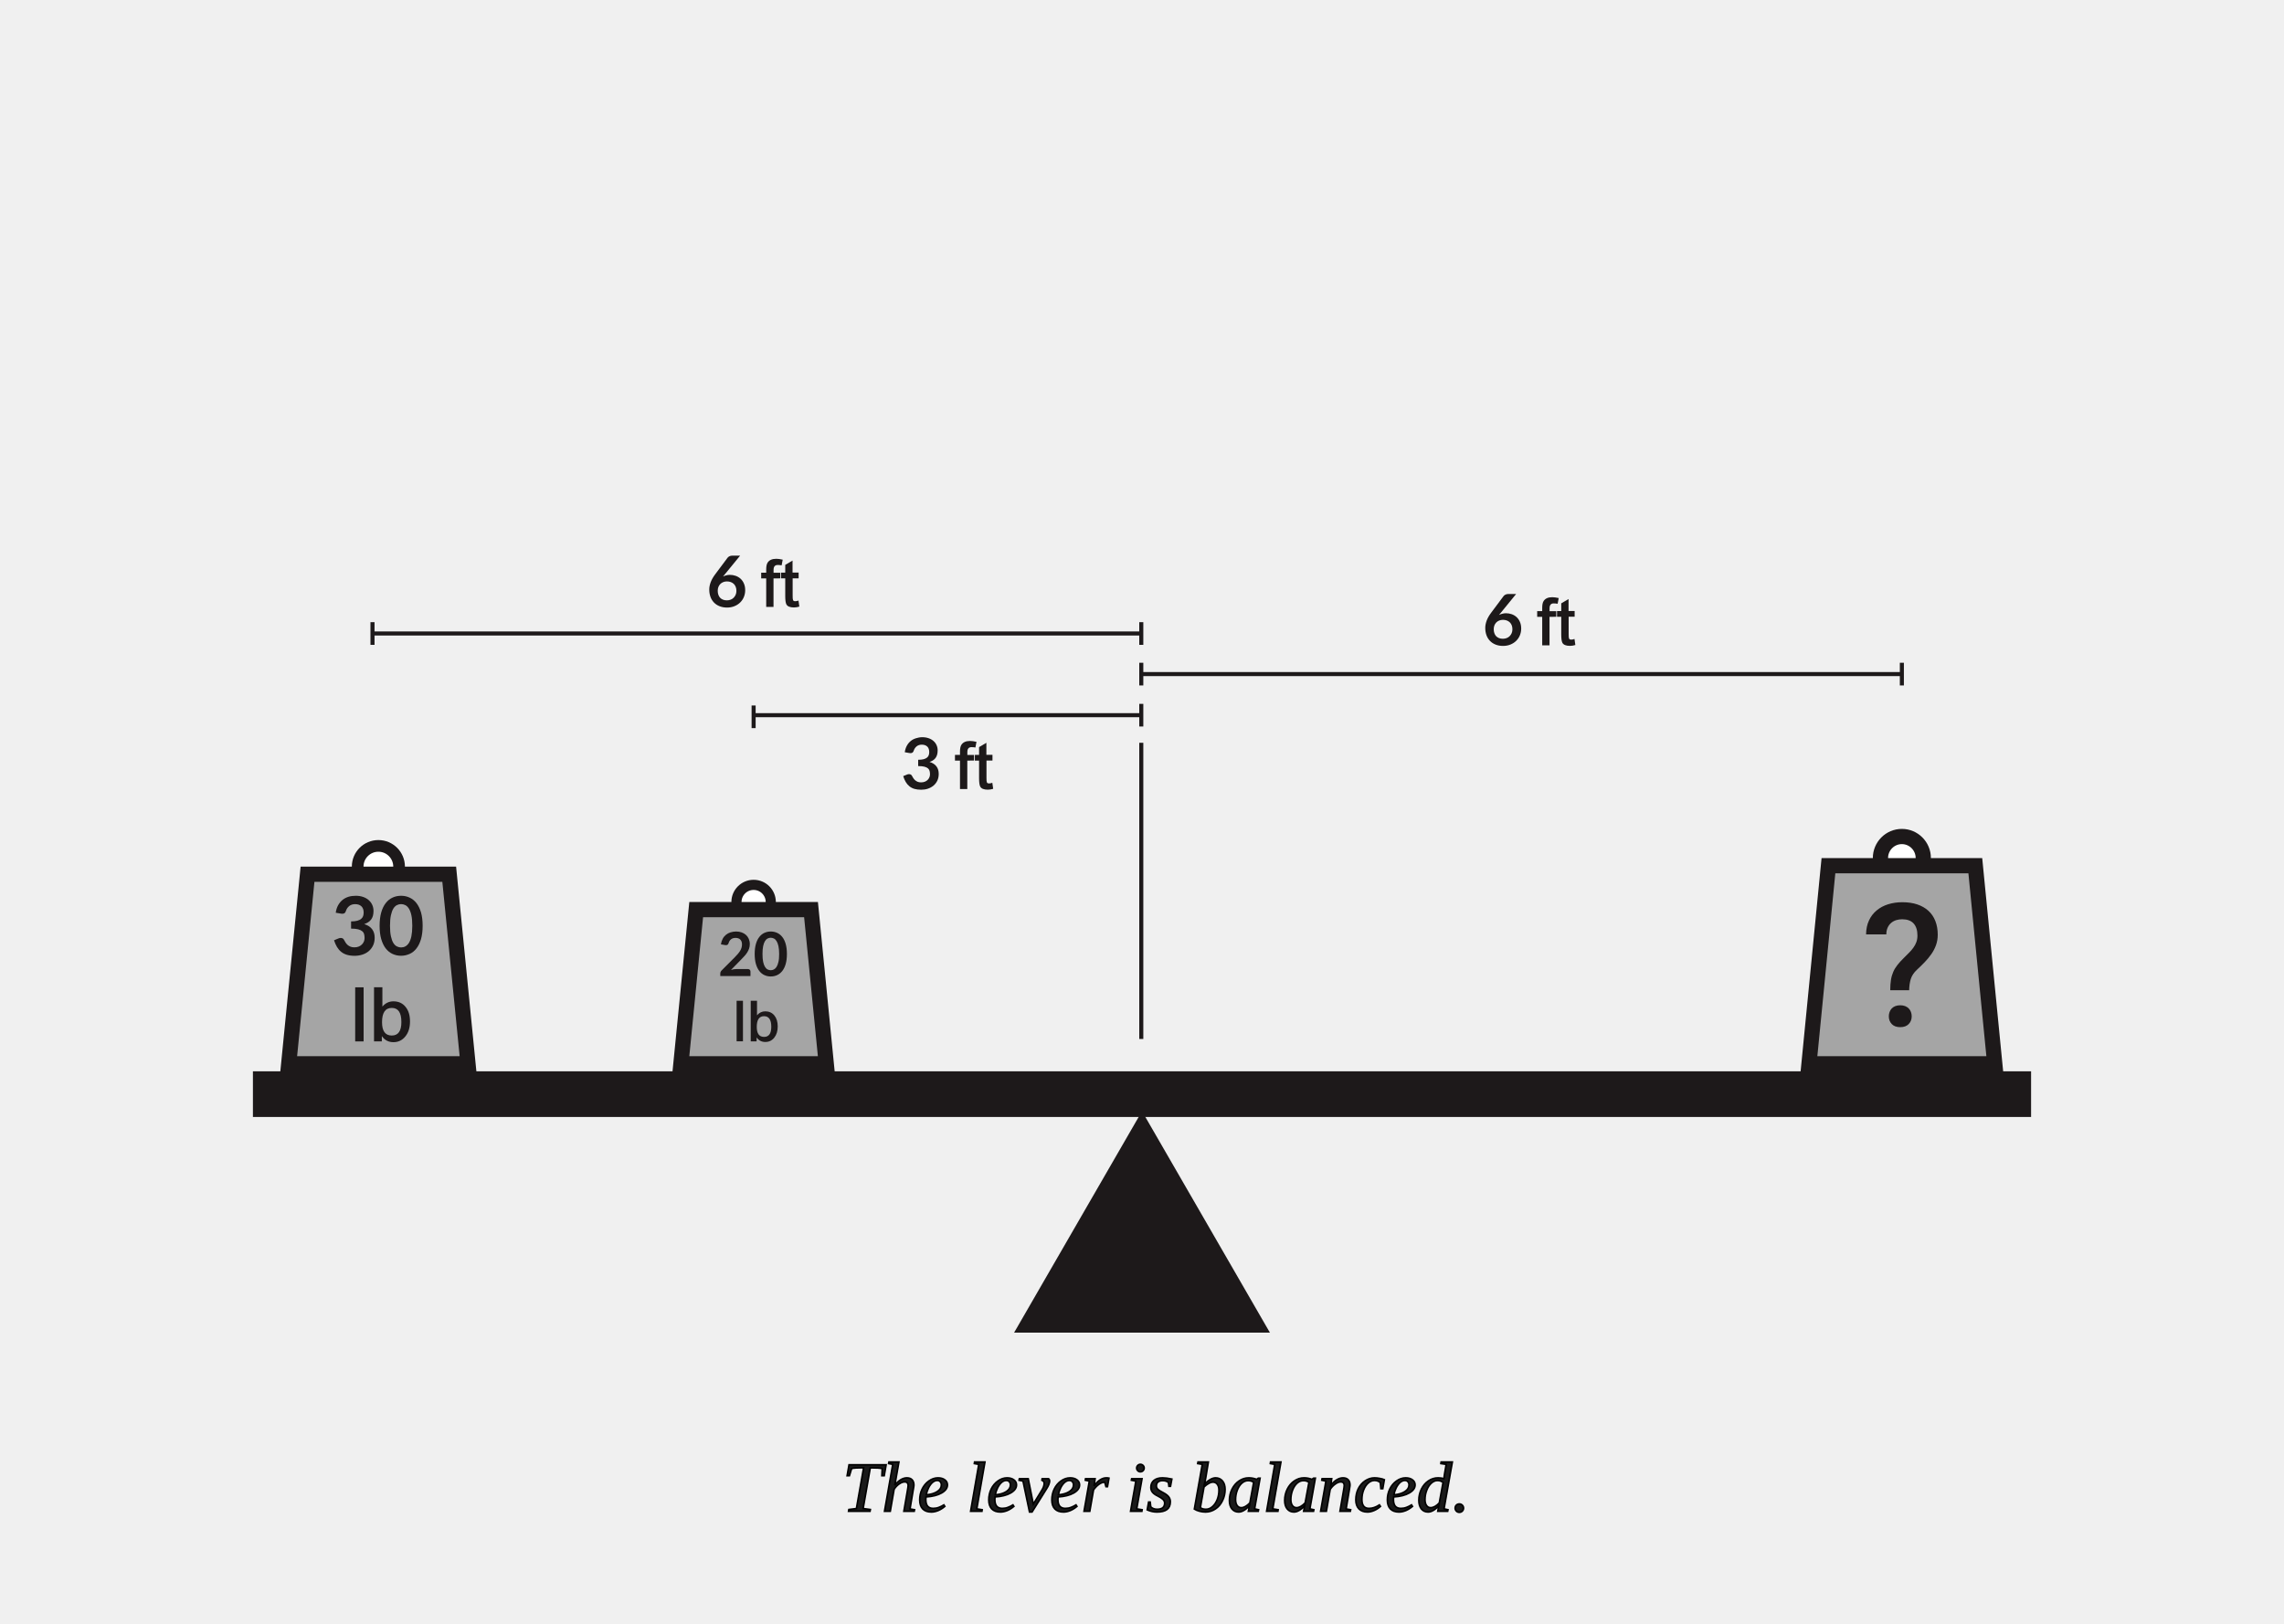
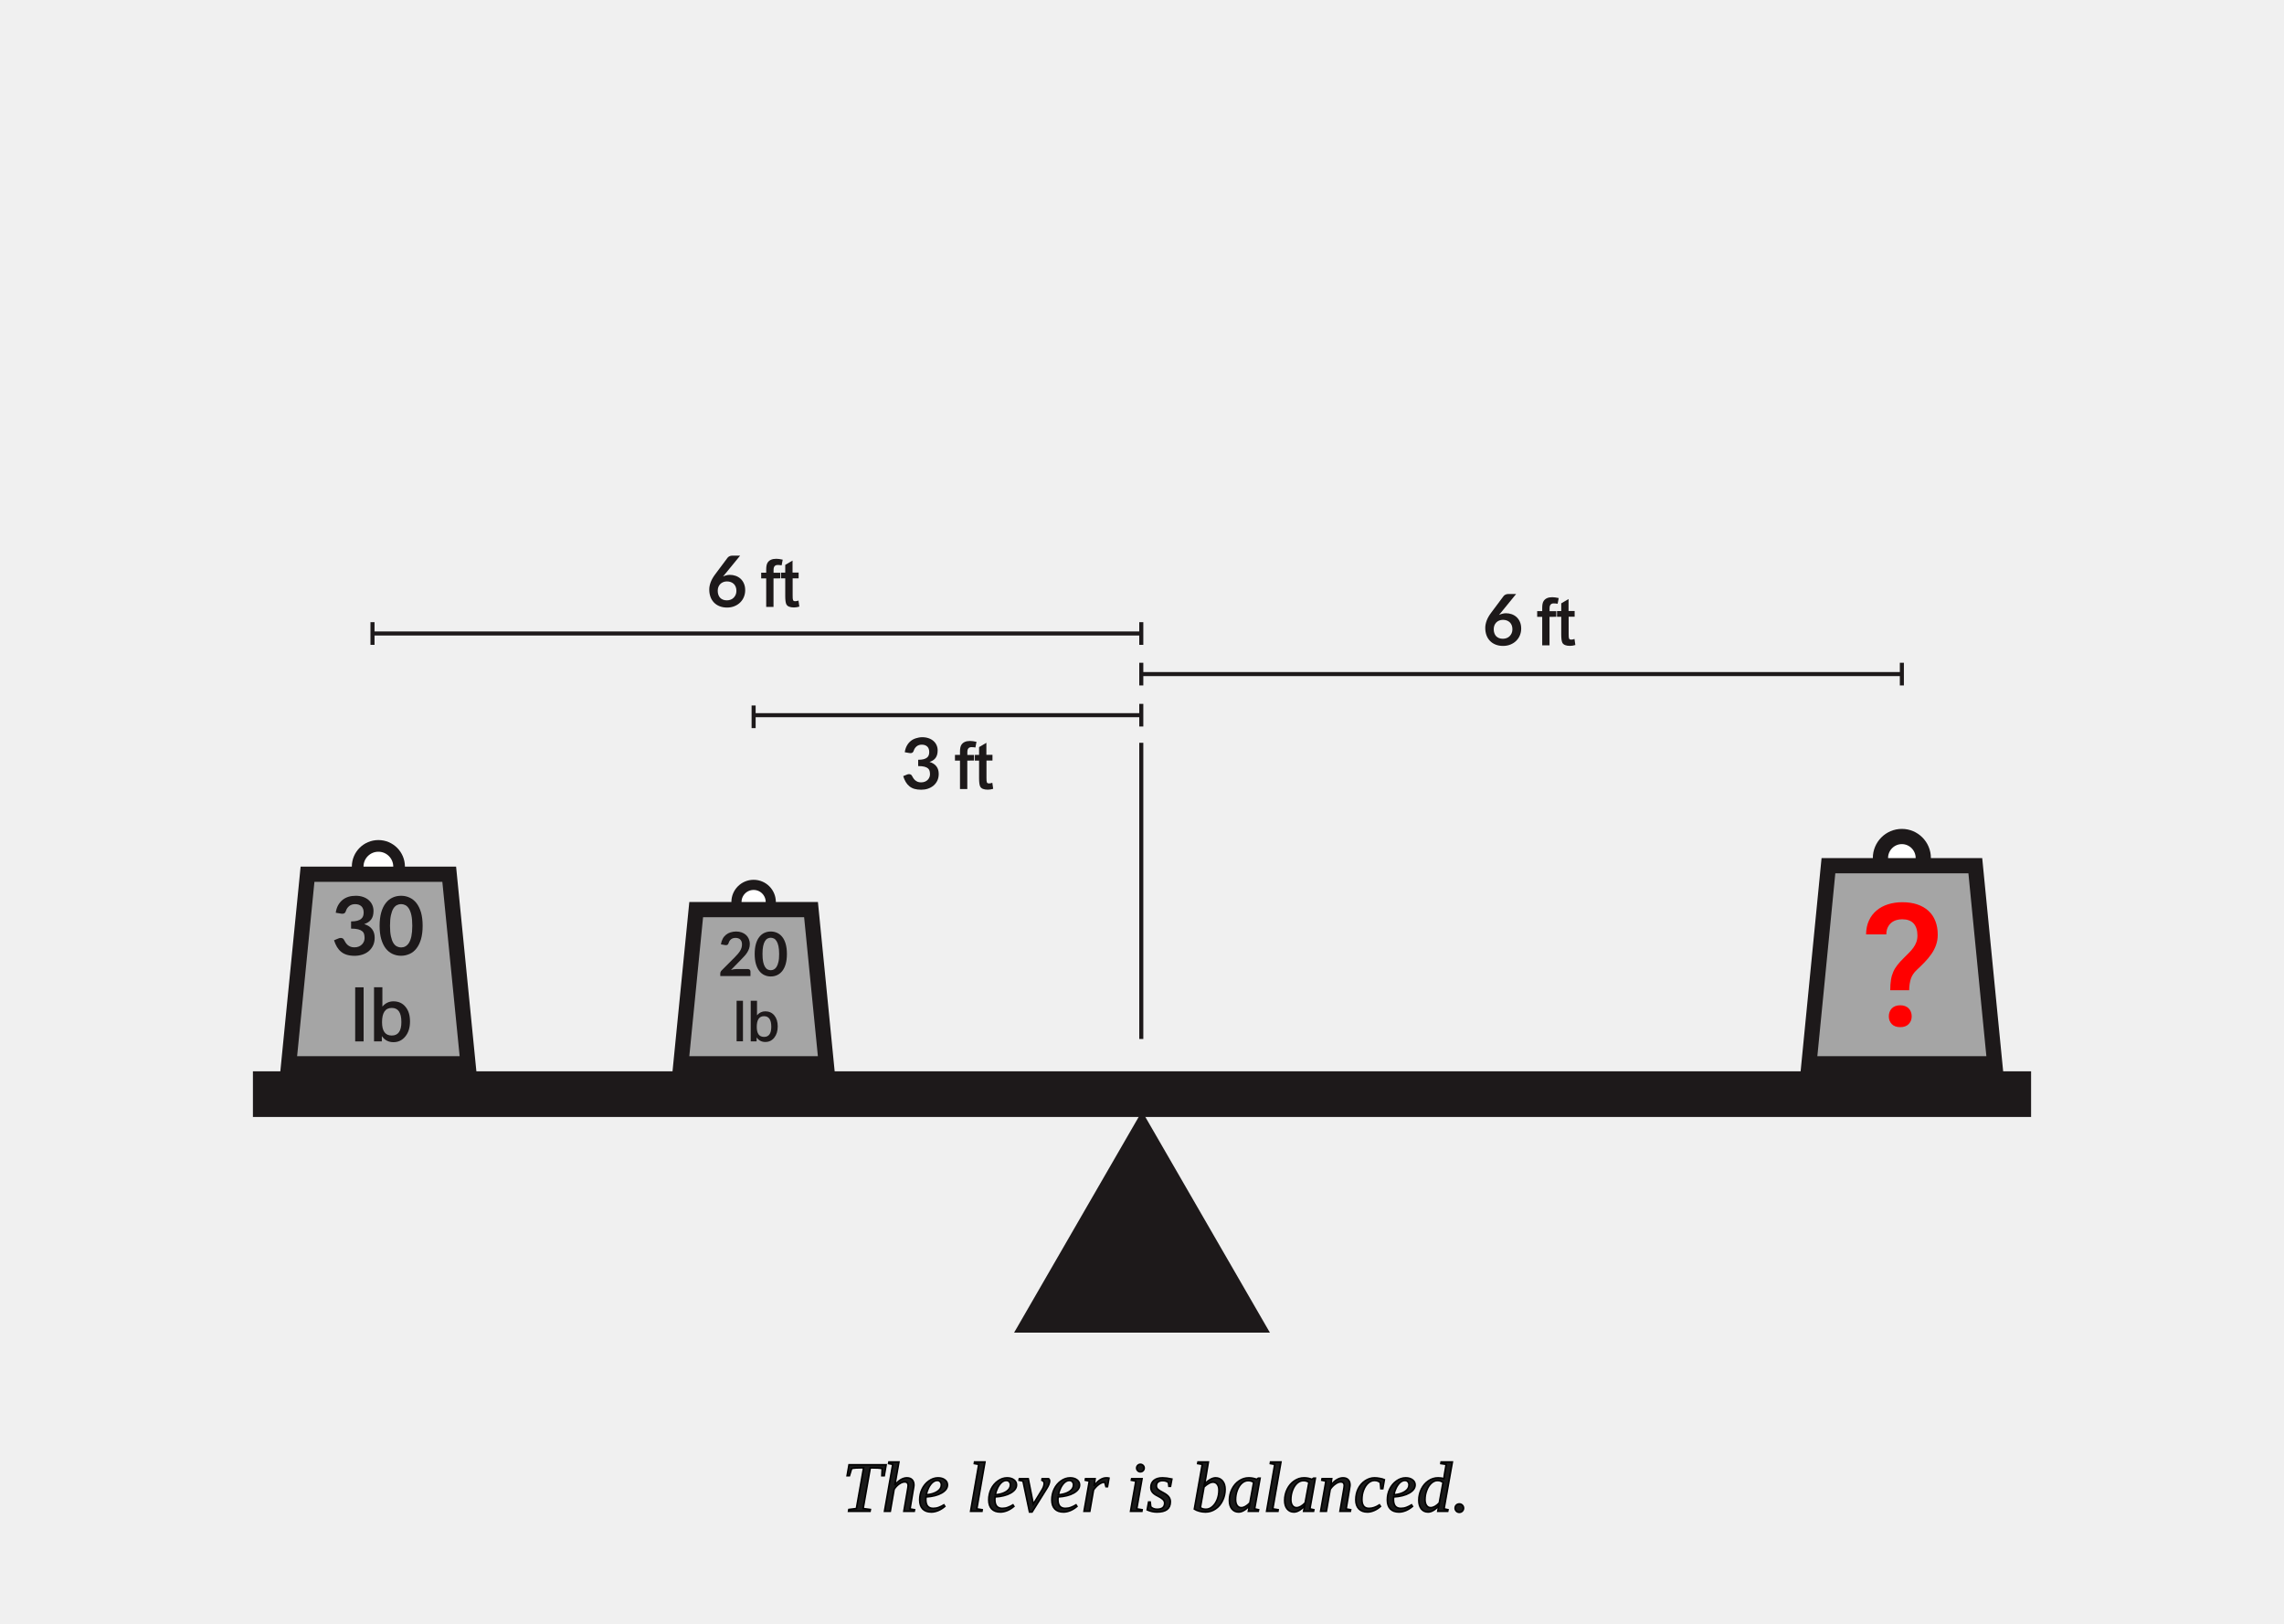
<svg xmlns="http://www.w3.org/2000/svg" version="1.1" id="Layer_1" x="0px" y="0px" viewBox="0 0 450 320" style="enable-background:new 0 0 450 320;" xml:space="preserve">
  <defs id="defs31" />
  <style type="text/css" id="style1">
	.st0{display:none;}
	.st1{fill:#1D191A;}
	.st2{fill:none;stroke:#1D191A;stroke-width:9;stroke-miterlimit:10;}
	.st3{fill:#FFFFFF;stroke:#1D191A;stroke-width:2.3;stroke-miterlimit:10;}
	.st4{fill:#A5A5A5;}
	.st5{fill:#FFFFFF;stroke:#1D191A;stroke-width:2;stroke-miterlimit:10;}
	.st6{fill:none;stroke:#1D191A;stroke-width:0.8;stroke-miterlimit:10;}
	.st7{fill:#FFFFFF;stroke:#1D191A;stroke-width:3;stroke-miterlimit:10;}
</style>
  <g id="g1" transform="translate(0,27.1)">
    <polygon class="st1" points="247.6,234.02 202.4,234.02 225,194.88 " id="polygon1" />
    <path class="st1" d="m 225,197.88 10,17.32 10,17.32 h -20 -20 l 10,-17.32 10,-17.32 m 0,-6 -12.6,21.82 -12.6,21.82 H 225 250.2 L 237.6,213.7 Z" id="path1" />
  </g>
  <line class="st2" x1="49.83" y1="215.62" x2="400.17" y2="215.62" id="line1" />
  <circle class="st3" cx="74.55" cy="170.78" r="4.08" id="circle1" />
  <g id="g2" transform="translate(1.4,27.1)">
    <polygon class="st4" points="90.81,182.53 55.49,182.53 59.19,145.18 87.1,145.18 " id="polygon2" />
    <path class="st1" d="m 85.75,146.68 3.41,34.36 H 57.14 l 3.41,-34.36 h 25.2 m 2.71,-3 H 57.83 l -4,40.36 h 38.63 z" id="path2" />
  </g>
  <circle class="st5" cx="148.48" cy="177.76" r="3.38" id="circle2" />
  <g id="g3" transform="translate(0,27.1)">
    <polygon class="st4" points="137.18,152.16 159.79,152.16 162.8,182.53 134.17,182.53 " id="polygon3" />
    <path class="st1" d="m 158.43,153.66 2.71,27.38 h -25.33 l 2.71,-27.38 h 19.91 m 2.72,-3 h -25.34 l -3.31,33.38 h 31.95 z" id="path3" />
  </g>
  <g id="g4" transform="translate(0,27.1)">
    <line class="st6" x1="225" y1="105.74" x2="374.71" y2="105.74" id="line3" />
  </g>
  <g id="g5" transform="translate(0,27.1)">
    <line class="st6" x1="73.39" y1="97.74" x2="224.86" y2="97.74" id="line4" />
  </g>
  <g id="g6" transform="translate(0,27.1)">
    <line class="st6" x1="148.48" y1="113.84" x2="224.85" y2="113.84" id="line5" />
  </g>
  <g id="g9" transform="translate(0,27.1)">
    <ellipse class="st7" cx="374.71" cy="142" rx="4.22" ry="4.25" id="ellipse6" />
    <g id="g7">
      <polygon class="st4" points="360.25,143.5 389.18,143.5 393.02,182.53 356.41,182.53 " id="polygon6" />
      <path class="st1" d="m 387.82,145 3.54,36.04 h -33.3 L 361.6,145 h 26.22 m 2.72,-3 h -31.65 l -4.13,42.04 h 39.91 z" id="path6" />
    </g>
-     <g id="g8">
-       <path class="st1" d="m 372.42,168.04 c 0,-0.78 0.05,-1.47 0.14,-2.04 0.09,-0.57 0.25,-1.11 0.46,-1.59 0.21,-0.48 0.49,-0.93 0.83,-1.36 0.34,-0.43 0.76,-0.89 1.25,-1.37 0.37,-0.36 0.72,-0.71 1.04,-1.04 0.32,-0.32 0.61,-0.66 0.85,-1 0.25,-0.34 0.44,-0.71 0.58,-1.09 0.14,-0.39 0.21,-0.82 0.21,-1.29 0,-1.04 -0.26,-1.83 -0.76,-2.38 -0.51,-0.55 -1.26,-0.82 -2.24,-0.82 -0.4,0 -0.77,0.05 -1.15,0.16 -0.37,0.11 -0.71,0.29 -1,0.53 -0.29,0.24 -0.53,0.55 -0.71,0.93 -0.18,0.38 -0.27,0.83 -0.27,1.36 h -3.99 c 0.01,-1.04 0.2,-1.95 0.57,-2.74 0.36,-0.79 0.87,-1.45 1.51,-1.98 0.64,-0.54 1.39,-0.94 2.25,-1.21 0.86,-0.27 1.79,-0.41 2.8,-0.41 1.1,0 2.09,0.14 2.95,0.43 0.86,0.29 1.6,0.71 2.2,1.26 0.6,0.55 1.06,1.22 1.37,2.02 0.31,0.79 0.47,1.69 0.47,2.7 0,0.73 -0.12,1.41 -0.34,2.04 -0.23,0.63 -0.53,1.22 -0.92,1.77 -0.38,0.55 -0.82,1.08 -1.31,1.59 -0.49,0.51 -1,1.01 -1.53,1.5 -0.6,0.55 -1,1.16 -1.21,1.81 -0.2,0.66 -0.31,1.4 -0.32,2.22 z m -0.28,5.15 c 0,-0.31 0.05,-0.59 0.15,-0.86 0.1,-0.27 0.24,-0.5 0.43,-0.7 0.19,-0.2 0.43,-0.35 0.71,-0.46 0.28,-0.11 0.6,-0.16 0.96,-0.16 0.36,0 0.68,0.05 0.96,0.16 0.28,0.11 0.52,0.27 0.71,0.46 0.19,0.2 0.34,0.43 0.44,0.7 0.1,0.27 0.15,0.55 0.15,0.86 0,0.61 -0.2,1.11 -0.59,1.52 -0.4,0.41 -0.95,0.61 -1.67,0.61 -0.72,0 -1.28,-0.2 -1.67,-0.61 -0.39,-0.41 -0.58,-0.92 -0.58,-1.52 z" id="path7" />
+     <g id="g8" style="fill:#ff0000">
+       <path class="st1" d="m 372.42,168.04 c 0,-0.78 0.05,-1.47 0.14,-2.04 0.09,-0.57 0.25,-1.11 0.46,-1.59 0.21,-0.48 0.49,-0.93 0.83,-1.36 0.34,-0.43 0.76,-0.89 1.25,-1.37 0.37,-0.36 0.72,-0.71 1.04,-1.04 0.32,-0.32 0.61,-0.66 0.85,-1 0.25,-0.34 0.44,-0.71 0.58,-1.09 0.14,-0.39 0.21,-0.82 0.21,-1.29 0,-1.04 -0.26,-1.83 -0.76,-2.38 -0.51,-0.55 -1.26,-0.82 -2.24,-0.82 -0.4,0 -0.77,0.05 -1.15,0.16 -0.37,0.11 -0.71,0.29 -1,0.53 -0.29,0.24 -0.53,0.55 -0.71,0.93 -0.18,0.38 -0.27,0.83 -0.27,1.36 h -3.99 c 0.01,-1.04 0.2,-1.95 0.57,-2.74 0.36,-0.79 0.87,-1.45 1.51,-1.98 0.64,-0.54 1.39,-0.94 2.25,-1.21 0.86,-0.27 1.79,-0.41 2.8,-0.41 1.1,0 2.09,0.14 2.95,0.43 0.86,0.29 1.6,0.71 2.2,1.26 0.6,0.55 1.06,1.22 1.37,2.02 0.31,0.79 0.47,1.69 0.47,2.7 0,0.73 -0.12,1.41 -0.34,2.04 -0.23,0.63 -0.53,1.22 -0.92,1.77 -0.38,0.55 -0.82,1.08 -1.31,1.59 -0.49,0.51 -1,1.01 -1.53,1.5 -0.6,0.55 -1,1.16 -1.21,1.81 -0.2,0.66 -0.31,1.4 -0.32,2.22 z m -0.28,5.15 c 0,-0.31 0.05,-0.59 0.15,-0.86 0.1,-0.27 0.24,-0.5 0.43,-0.7 0.19,-0.2 0.43,-0.35 0.71,-0.46 0.28,-0.11 0.6,-0.16 0.96,-0.16 0.36,0 0.68,0.05 0.96,0.16 0.28,0.11 0.52,0.27 0.71,0.46 0.19,0.2 0.34,0.43 0.44,0.7 0.1,0.27 0.15,0.55 0.15,0.86 0,0.61 -0.2,1.11 -0.59,1.52 -0.4,0.41 -0.95,0.61 -1.67,0.61 -0.72,0 -1.28,-0.2 -1.67,-0.61 -0.39,-0.41 -0.58,-0.92 -0.58,-1.52 z" id="path7" style="fill:#ff0000" />
    </g>
  </g>
  <line class="st6" x1="73.39" y1="122.61" x2="73.39" y2="127.08" id="line9" />
  <line class="st6" x1="224.86" y1="122.61" x2="224.86" y2="127.08" id="line10" />
  <line class="st6" x1="224.86" y1="130.61" x2="224.86" y2="135.08" id="line11" />
  <line class="st6" x1="148.48" y1="139.03" x2="148.48" y2="143.49" id="line12" />
  <line class="st6" x1="224.86" y1="138.71" x2="224.86" y2="143.17" id="line13" />
  <line class="st6" x1="374.71" y1="130.61" x2="374.71" y2="135.08" id="line14" />
  <line class="st6" x1="224.86" y1="146.38" x2="224.86" y2="204.75" id="line15" />
  <g id="g19" transform="translate(1.4,27.1)">
    <g id="g16">
      <path class="st1" d="m 68.71,149.43 c 0.53,0 1.01,0.08 1.44,0.23 0.43,0.15 0.8,0.36 1.1,0.63 0.3,0.27 0.54,0.59 0.7,0.95 0.16,0.36 0.24,0.75 0.24,1.18 0,0.37 -0.04,0.69 -0.12,0.97 -0.08,0.28 -0.2,0.52 -0.36,0.73 -0.16,0.21 -0.35,0.38 -0.58,0.53 -0.23,0.14 -0.48,0.26 -0.77,0.36 0.69,0.22 1.21,0.55 1.55,1 0.34,0.45 0.51,1.01 0.51,1.69 0,0.58 -0.11,1.09 -0.32,1.53 -0.21,0.44 -0.5,0.81 -0.86,1.12 -0.36,0.3 -0.78,0.53 -1.26,0.68 -0.48,0.15 -0.98,0.23 -1.52,0.23 -0.58,0 -1.09,-0.07 -1.52,-0.2 -0.43,-0.13 -0.81,-0.33 -1.13,-0.59 -0.32,-0.26 -0.59,-0.58 -0.82,-0.96 -0.22,-0.38 -0.42,-0.82 -0.58,-1.31 l 0.87,-0.36 c 0.15,-0.06 0.3,-0.1 0.46,-0.1 0.14,0 0.26,0.03 0.37,0.09 0.11,0.06 0.19,0.14 0.25,0.26 0.1,0.19 0.2,0.37 0.32,0.55 0.11,0.18 0.25,0.34 0.41,0.48 0.16,0.14 0.35,0.26 0.56,0.34 0.22,0.09 0.47,0.13 0.77,0.13 0.34,0 0.63,-0.05 0.88,-0.16 0.25,-0.11 0.46,-0.25 0.63,-0.43 0.17,-0.18 0.29,-0.37 0.38,-0.59 0.08,-0.22 0.12,-0.43 0.12,-0.65 0,-0.28 -0.03,-0.53 -0.09,-0.76 -0.06,-0.23 -0.18,-0.42 -0.37,-0.58 -0.19,-0.16 -0.46,-0.29 -0.8,-0.38 -0.35,-0.09 -0.82,-0.14 -1.4,-0.14 v -1.42 c 0.49,0 0.89,-0.04 1.21,-0.13 0.32,-0.09 0.57,-0.2 0.76,-0.36 0.19,-0.15 0.32,-0.33 0.4,-0.55 0.07,-0.21 0.11,-0.45 0.11,-0.7 0,-0.55 -0.15,-0.96 -0.45,-1.24 -0.3,-0.28 -0.71,-0.42 -1.22,-0.42 -0.47,0 -0.86,0.12 -1.17,0.37 -0.31,0.25 -0.53,0.57 -0.65,0.95 -0.06,0.2 -0.15,0.35 -0.26,0.44 -0.11,0.09 -0.26,0.13 -0.44,0.13 -0.09,0 -0.18,-0.01 -0.27,-0.02 l -1.04,-0.18 c 0.08,-0.56 0.23,-1.04 0.46,-1.46 0.23,-0.42 0.52,-0.77 0.86,-1.05 0.34,-0.28 0.74,-0.49 1.18,-0.63 0.44,-0.14 0.94,-0.2 1.46,-0.2 z" id="path15" />
      <path class="st1" d="m 81.87,155.34 c 0,1.01 -0.11,1.88 -0.32,2.63 -0.22,0.74 -0.52,1.36 -0.9,1.84 -0.38,0.49 -0.83,0.85 -1.35,1.08 -0.52,0.23 -1.08,0.36 -1.68,0.36 -0.6,0 -1.16,-0.12 -1.68,-0.36 -0.52,-0.24 -0.96,-0.6 -1.34,-1.08 -0.38,-0.49 -0.67,-1.1 -0.89,-1.84 -0.21,-0.74 -0.32,-1.62 -0.32,-2.63 0,-1.01 0.11,-1.89 0.32,-2.63 0.21,-0.74 0.51,-1.35 0.89,-1.84 0.38,-0.49 0.83,-0.85 1.34,-1.08 0.51,-0.24 1.07,-0.36 1.68,-0.36 0.61,0 1.16,0.12 1.68,0.36 0.52,0.24 0.97,0.6 1.35,1.08 0.38,0.49 0.68,1.1 0.9,1.84 0.21,0.74 0.32,1.62 0.32,2.63 z m -2.04,0 c 0,-0.84 -0.06,-1.53 -0.18,-2.08 -0.12,-0.55 -0.29,-0.99 -0.49,-1.31 -0.21,-0.33 -0.44,-0.55 -0.71,-0.68 -0.27,-0.13 -0.54,-0.2 -0.83,-0.2 -0.28,0 -0.56,0.07 -0.82,0.2 -0.26,0.13 -0.5,0.36 -0.7,0.68 -0.2,0.33 -0.36,0.76 -0.48,1.31 -0.12,0.55 -0.18,1.24 -0.18,2.08 0,0.84 0.06,1.53 0.18,2.08 0.12,0.55 0.28,0.99 0.48,1.31 0.2,0.33 0.44,0.55 0.7,0.68 0.26,0.13 0.54,0.2 0.82,0.2 0.29,0 0.57,-0.06 0.83,-0.2 0.26,-0.14 0.5,-0.36 0.71,-0.68 0.21,-0.33 0.37,-0.76 0.49,-1.31 0.11,-0.55 0.18,-1.24 0.18,-2.08 z" id="path16" />
    </g>
    <g id="g18">
      <path class="st1" d="m 68.58,167.47 h 1.66 v 10.66 h -1.66 z" id="path17" />
      <path class="st1" d="m 72.29,178.12 v -10.66 h 1.65 v 3.81 c 0.59,-0.69 1.31,-1.04 2.18,-1.04 0.99,0 1.79,0.36 2.38,1.09 0.59,0.71 0.88,1.67 0.88,2.88 0,1.21 -0.3,2.19 -0.91,2.94 -0.61,0.76 -1.39,1.14 -2.35,1.14 -0.98,0 -1.74,-0.4 -2.29,-1.2 v 1.04 z m 3.5,-1.15 c 1.26,0 1.89,-0.88 1.89,-2.66 0,-1.86 -0.63,-2.78 -1.89,-2.78 -1.28,0 -1.92,0.94 -1.92,2.82 0,1.75 0.64,2.62 1.92,2.62 z" id="path18" />
    </g>
  </g>
  <g id="g23" transform="translate(0,27.1)">
    <g id="g20">
      <path class="st1" d="m 145.03,156.47 c 0.4,0 0.77,0.06 1.1,0.18 0.33,0.12 0.62,0.29 0.85,0.5 0.24,0.22 0.42,0.48 0.55,0.78 0.13,0.3 0.2,0.64 0.2,1.01 0,0.32 -0.05,0.62 -0.14,0.89 -0.09,0.27 -0.22,0.53 -0.38,0.78 -0.16,0.25 -0.34,0.49 -0.56,0.72 -0.21,0.23 -0.43,0.47 -0.67,0.71 l -1.96,2 c 0.19,-0.06 0.38,-0.1 0.56,-0.13 0.18,-0.03 0.36,-0.04 0.53,-0.04 h 2.23 c 0.16,0 0.29,0.04 0.38,0.13 0.09,0.09 0.14,0.21 0.14,0.36 v 0.89 h -5.95 v -0.49 c 0,-0.1 0.02,-0.2 0.06,-0.31 0.04,-0.11 0.11,-0.21 0.2,-0.3 l 2.63,-2.64 c 0.22,-0.22 0.42,-0.44 0.59,-0.64 0.17,-0.2 0.32,-0.41 0.44,-0.61 0.12,-0.2 0.21,-0.4 0.27,-0.61 0.06,-0.21 0.09,-0.42 0.09,-0.65 0,-0.21 -0.03,-0.39 -0.09,-0.55 -0.06,-0.16 -0.15,-0.29 -0.26,-0.4 -0.11,-0.11 -0.24,-0.19 -0.4,-0.24 -0.15,-0.05 -0.33,-0.08 -0.52,-0.08 -0.36,0 -0.65,0.09 -0.88,0.27 -0.23,0.18 -0.39,0.42 -0.48,0.73 -0.04,0.15 -0.11,0.26 -0.2,0.33 -0.09,0.07 -0.2,0.1 -0.34,0.1 -0.06,0 -0.13,-0.01 -0.2,-0.02 L 142.04,159 c 0.06,-0.42 0.18,-0.78 0.35,-1.1 0.17,-0.32 0.39,-0.58 0.65,-0.79 0.26,-0.21 0.55,-0.37 0.89,-0.47 0.34,-0.1 0.72,-0.17 1.1,-0.17 z" id="path19" />
      <path class="st1" d="m 155.04,160.9 c 0,0.76 -0.08,1.41 -0.24,1.97 -0.16,0.56 -0.39,1.02 -0.67,1.38 -0.29,0.36 -0.62,0.63 -1.01,0.81 -0.39,0.18 -0.81,0.27 -1.26,0.27 -0.45,0 -0.87,-0.09 -1.26,-0.27 -0.39,-0.18 -0.72,-0.45 -1,-0.81 -0.28,-0.36 -0.51,-0.83 -0.67,-1.38 -0.16,-0.56 -0.24,-1.21 -0.24,-1.97 0,-0.76 0.08,-1.42 0.24,-1.97 0.16,-0.56 0.38,-1.02 0.67,-1.38 0.28,-0.36 0.62,-0.64 1,-0.81 0.39,-0.18 0.81,-0.27 1.26,-0.27 0.45,0 0.87,0.09 1.26,0.27 0.39,0.18 0.73,0.45 1.01,0.81 0.29,0.36 0.51,0.82 0.67,1.38 0.16,0.56 0.24,1.21 0.24,1.97 z m -1.53,0 c 0,-0.63 -0.05,-1.15 -0.14,-1.56 -0.09,-0.41 -0.22,-0.74 -0.37,-0.98 -0.15,-0.24 -0.33,-0.42 -0.53,-0.51 -0.2,-0.1 -0.41,-0.15 -0.62,-0.15 -0.21,0 -0.42,0.05 -0.61,0.15 -0.2,0.1 -0.37,0.27 -0.52,0.51 -0.15,0.24 -0.27,0.57 -0.36,0.98 -0.09,0.41 -0.13,0.93 -0.13,1.56 0,0.63 0.04,1.15 0.13,1.56 0.09,0.41 0.21,0.74 0.36,0.98 0.15,0.24 0.33,0.42 0.52,0.51 0.2,0.1 0.4,0.15 0.61,0.15 0.22,0 0.42,-0.05 0.62,-0.15 0.2,-0.1 0.38,-0.27 0.53,-0.51 0.15,-0.24 0.28,-0.57 0.37,-0.98 0.1,-0.41 0.14,-0.93 0.14,-1.56 z" id="path20" />
    </g>
    <g id="g22">
      <path class="st1" d="m 145.13,170.12 h 1.25 v 7.99 h -1.25 z" id="path21" />
      <path class="st1" d="m 147.91,178.11 v -7.99 h 1.24 v 2.86 c 0.44,-0.52 0.98,-0.78 1.63,-0.78 0.74,0 1.34,0.27 1.79,0.82 0.44,0.54 0.66,1.26 0.66,2.16 0,0.9 -0.23,1.64 -0.68,2.21 -0.46,0.57 -1.04,0.85 -1.76,0.85 -0.74,0 -1.31,-0.3 -1.72,-0.9 v 0.78 h -1.16 z m 2.63,-0.87 c 0.94,0 1.42,-0.66 1.42,-1.99 0,-1.39 -0.47,-2.09 -1.42,-2.09 -0.96,0 -1.44,0.7 -1.44,2.11 0,1.32 0.48,1.97 1.44,1.97 z" id="path22" />
    </g>
  </g>
  <g id="g25" transform="translate(0,27.1)">
    <path class="st1" d="m 296.72,93.75 c 0.38,0 0.75,0.06 1.12,0.19 0.37,0.13 0.68,0.32 0.96,0.57 0.27,0.25 0.5,0.57 0.66,0.95 0.17,0.38 0.25,0.82 0.25,1.32 0,0.47 -0.09,0.91 -0.26,1.33 -0.17,0.42 -0.42,0.77 -0.73,1.08 -0.31,0.31 -0.69,0.55 -1.13,0.73 -0.44,0.18 -0.93,0.27 -1.46,0.27 -0.54,0 -1.03,-0.09 -1.46,-0.26 -0.43,-0.17 -0.8,-0.41 -1.1,-0.72 -0.3,-0.31 -0.54,-0.68 -0.7,-1.12 -0.16,-0.44 -0.24,-0.92 -0.24,-1.45 0,-0.48 0.1,-0.96 0.29,-1.47 0.19,-0.5 0.49,-1.02 0.9,-1.56 l 2.42,-3.24 c 0.08,-0.11 0.21,-0.21 0.37,-0.29 0.16,-0.08 0.35,-0.12 0.56,-0.12 h 1.54 l -3,3.68 c -0.07,0.08 -0.13,0.15 -0.19,0.22 -0.06,0.07 -0.12,0.14 -0.17,0.22 0.2,-0.1 0.41,-0.18 0.63,-0.23 0.23,-0.07 0.47,-0.1 0.74,-0.1 z m -2.42,3.15 c 0,0.28 0.04,0.54 0.12,0.77 0.08,0.23 0.19,0.43 0.34,0.59 0.15,0.16 0.34,0.29 0.56,0.38 0.22,0.09 0.48,0.14 0.78,0.14 0.28,0 0.53,-0.05 0.76,-0.14 0.23,-0.09 0.43,-0.22 0.59,-0.39 0.17,-0.17 0.29,-0.37 0.39,-0.59 0.09,-0.23 0.14,-0.47 0.14,-0.74 0,-0.29 -0.04,-0.55 -0.13,-0.78 -0.09,-0.23 -0.21,-0.43 -0.38,-0.59 -0.16,-0.16 -0.36,-0.28 -0.59,-0.37 -0.23,-0.08 -0.48,-0.13 -0.76,-0.13 -0.28,0 -0.53,0.05 -0.75,0.14 -0.22,0.09 -0.42,0.22 -0.58,0.39 -0.16,0.17 -0.28,0.36 -0.37,0.59 -0.08,0.22 -0.12,0.47 -0.12,0.73 z" id="path23" />
    <path class="st1" d="m 306.62,93.33 v 1.12 l -1.33,0.01 v 5.61 h -1.44 v -5.61 h -0.99 v -1.13 h 0.99 V 92.7 c 0,-0.62 0.09,-1.06 0.27,-1.34 0.32,-0.51 0.89,-0.77 1.71,-0.77 0.35,0 0.78,0.06 1.27,0.17 l -0.21,1.12 c -0.28,-0.05 -0.54,-0.07 -0.78,-0.07 -0.54,0 -0.81,0.32 -0.81,0.97 v 0.56 h 1.32 z" id="path24" />
    <path class="st1" d="m 309.05,93.31 h 1.19 v 1.13 h -1.18 v 3.36 c -0.01,0.49 0.02,0.8 0.08,0.94 0.06,0.14 0.21,0.21 0.43,0.21 0.19,0 0.4,-0.04 0.64,-0.13 l 0.17,1.19 c -0.35,0.11 -0.7,0.17 -1.06,0.17 -0.79,0 -1.29,-0.21 -1.5,-0.62 -0.15,-0.3 -0.22,-0.85 -0.22,-1.67 v -3.44 h -0.83 v -1.13 h 0.83 V 91.8 l 1.44,-0.85 v 2.36 z" id="path25" />
  </g>
  <g id="g28" transform="translate(0,27.1)">
    <path class="st1" d="m 143.83,86.19 c 0.38,0 0.75,0.06 1.12,0.19 0.36,0.13 0.68,0.32 0.96,0.57 0.27,0.25 0.5,0.57 0.66,0.95 0.17,0.38 0.25,0.82 0.25,1.32 0,0.47 -0.09,0.91 -0.26,1.33 -0.17,0.42 -0.42,0.77 -0.73,1.08 -0.31,0.31 -0.69,0.55 -1.13,0.73 -0.44,0.18 -0.93,0.27 -1.46,0.27 -0.54,0 -1.03,-0.09 -1.46,-0.26 -0.43,-0.17 -0.8,-0.41 -1.1,-0.72 -0.3,-0.31 -0.54,-0.68 -0.7,-1.12 -0.16,-0.44 -0.24,-0.92 -0.24,-1.45 0,-0.48 0.1,-0.96 0.29,-1.47 0.19,-0.5 0.49,-1.02 0.9,-1.56 l 2.42,-3.24 c 0.08,-0.11 0.21,-0.21 0.37,-0.29 0.16,-0.08 0.35,-0.12 0.56,-0.12 h 1.54 l -3,3.67 c -0.07,0.08 -0.13,0.15 -0.19,0.22 -0.06,0.07 -0.12,0.14 -0.17,0.22 0.2,-0.1 0.41,-0.18 0.63,-0.23 0.23,-0.07 0.47,-0.09 0.74,-0.09 z m -2.42,3.14 c 0,0.28 0.04,0.54 0.12,0.77 0.08,0.23 0.19,0.43 0.34,0.59 0.15,0.16 0.34,0.29 0.56,0.38 0.22,0.09 0.48,0.14 0.78,0.14 0.28,0 0.53,-0.05 0.76,-0.14 0.23,-0.09 0.43,-0.22 0.59,-0.39 0.16,-0.17 0.3,-0.37 0.39,-0.59 0.09,-0.22 0.14,-0.47 0.14,-0.74 0,-0.29 -0.04,-0.55 -0.13,-0.78 -0.09,-0.23 -0.21,-0.43 -0.38,-0.59 -0.16,-0.16 -0.36,-0.28 -0.59,-0.37 -0.23,-0.08 -0.48,-0.13 -0.76,-0.13 -0.28,0 -0.53,0.05 -0.75,0.14 -0.22,0.09 -0.42,0.22 -0.58,0.39 -0.16,0.17 -0.28,0.36 -0.37,0.59 -0.08,0.22 -0.12,0.47 -0.12,0.73 z" id="path26" />
    <path class="st1" d="m 153.73,85.76 v 1.12 l -1.33,0.01 v 5.61 h -1.44 v -5.61 h -0.99 v -1.13 h 0.99 v -0.63 c 0,-0.62 0.09,-1.06 0.27,-1.34 0.32,-0.51 0.89,-0.77 1.71,-0.77 0.35,0 0.78,0.06 1.27,0.17 L 154,84.31 c -0.28,-0.05 -0.54,-0.07 -0.78,-0.07 -0.54,0 -0.81,0.32 -0.81,0.97 v 0.56 h 1.32 z" id="path27" />
    <path class="st1" d="m 156.16,85.74 h 1.19 v 1.13 h -1.18 v 3.36 c -0.01,0.49 0.02,0.8 0.08,0.94 0.06,0.14 0.21,0.21 0.43,0.21 0.19,0 0.4,-0.04 0.64,-0.13 l 0.17,1.19 c -0.35,0.11 -0.7,0.17 -1.06,0.17 -0.79,0 -1.29,-0.21 -1.5,-0.62 -0.15,-0.3 -0.22,-0.85 -0.22,-1.67 v -3.44 h -0.83 v -1.13 h 0.83 v -1.53 l 1.44,-0.85 v 2.37 z" id="path28" />
  </g>
  <g id="g31" transform="translate(0,27.1)">
    <path class="st1" d="m 181.7,118.18 c 0.47,0 0.89,0.07 1.26,0.2 0.38,0.13 0.7,0.32 0.96,0.55 0.26,0.23 0.47,0.51 0.61,0.83 0.14,0.32 0.21,0.66 0.21,1.03 0,0.32 -0.04,0.61 -0.11,0.85 -0.07,0.24 -0.18,0.46 -0.31,0.64 -0.14,0.18 -0.31,0.34 -0.5,0.46 -0.19,0.12 -0.42,0.23 -0.68,0.31 0.61,0.19 1.06,0.48 1.36,0.88 0.3,0.39 0.45,0.88 0.45,1.48 0,0.5 -0.09,0.95 -0.28,1.34 -0.19,0.39 -0.44,0.71 -0.76,0.98 -0.32,0.26 -0.69,0.46 -1.1,0.6 -0.42,0.14 -0.86,0.2 -1.33,0.2 -0.51,0 -0.95,-0.06 -1.33,-0.17 -0.38,-0.11 -0.71,-0.29 -0.99,-0.52 -0.28,-0.23 -0.52,-0.51 -0.71,-0.84 -0.2,-0.33 -0.36,-0.71 -0.5,-1.15 l 0.76,-0.31 c 0.13,-0.06 0.26,-0.08 0.4,-0.08 0.12,0 0.23,0.03 0.33,0.08 0.1,0.05 0.17,0.13 0.22,0.22 0.08,0.16 0.18,0.32 0.28,0.48 0.1,0.16 0.22,0.3 0.36,0.42 0.14,0.12 0.3,0.22 0.49,0.3 0.19,0.08 0.41,0.12 0.68,0.12 0.29,0 0.55,-0.05 0.77,-0.14 0.22,-0.09 0.4,-0.22 0.55,-0.37 0.15,-0.15 0.26,-0.33 0.33,-0.51 0.07,-0.18 0.11,-0.38 0.11,-0.57 0,-0.24 -0.03,-0.46 -0.08,-0.66 -0.05,-0.2 -0.16,-0.37 -0.32,-0.51 -0.16,-0.14 -0.4,-0.25 -0.7,-0.33 -0.31,-0.08 -0.71,-0.12 -1.23,-0.12 v -1.24 c 0.42,0 0.78,-0.04 1.06,-0.11 0.28,-0.07 0.5,-0.18 0.67,-0.31 0.17,-0.13 0.28,-0.29 0.35,-0.48 0.07,-0.19 0.1,-0.39 0.1,-0.62 0,-0.48 -0.13,-0.84 -0.39,-1.09 -0.26,-0.24 -0.62,-0.37 -1.07,-0.37 -0.41,0 -0.75,0.11 -1.02,0.33 -0.27,0.22 -0.46,0.5 -0.57,0.84 -0.06,0.18 -0.13,0.3 -0.23,0.38 -0.1,0.08 -0.23,0.12 -0.39,0.12 -0.07,0 -0.15,-0.01 -0.24,-0.02 l -0.91,-0.16 c 0.07,-0.49 0.21,-0.91 0.41,-1.28 0.2,-0.37 0.45,-0.67 0.75,-0.92 0.3,-0.25 0.65,-0.43 1.04,-0.55 0.39,-0.12 0.79,-0.21 1.24,-0.21 z" id="path29" />
    <path class="st1" d="m 191.91,121.66 v 1.12 l -1.33,0.01 v 5.61 h -1.44 v -5.61 h -0.99 v -1.13 h 0.99 v -0.63 c 0,-0.62 0.09,-1.06 0.27,-1.34 0.32,-0.51 0.89,-0.77 1.71,-0.77 0.35,0 0.78,0.06 1.27,0.17 l -0.21,1.12 c -0.28,-0.05 -0.54,-0.07 -0.78,-0.07 -0.54,0 -0.81,0.32 -0.81,0.97 v 0.56 h 1.32 z" id="path30" />
    <path class="st1" d="m 194.35,121.65 h 1.19 v 1.13 h -1.18 v 3.36 c -0.01,0.49 0.02,0.8 0.08,0.94 0.06,0.14 0.21,0.21 0.43,0.21 0.19,0 0.4,-0.04 0.64,-0.13 l 0.17,1.19 c -0.35,0.11 -0.7,0.17 -1.06,0.17 -0.79,0 -1.29,-0.21 -1.5,-0.62 -0.15,-0.3 -0.22,-0.85 -0.22,-1.67 v -3.44 h -0.83 v -1.13 h 0.83 v -1.53 l 1.44,-0.85 v 2.37 z" id="path31" />
  </g>
  <text xml:space="preserve" style="font-style:italic;font-size:14px;font-family:'Times New Roman';-inkscape-font-specification:'Times New Roman,  Italic';text-align:start;writing-mode:lr-tb;direction:ltr;text-anchor:start;fill:#1a1a1a;stroke:#000000;stroke-width:0.315" x="165.98" y="297.832" id="text31">
    <tspan id="tspan31" x="165.98" y="297.832" style="stroke-width:0.315">The lever is balanced. </tspan>
  </text>
</svg>
